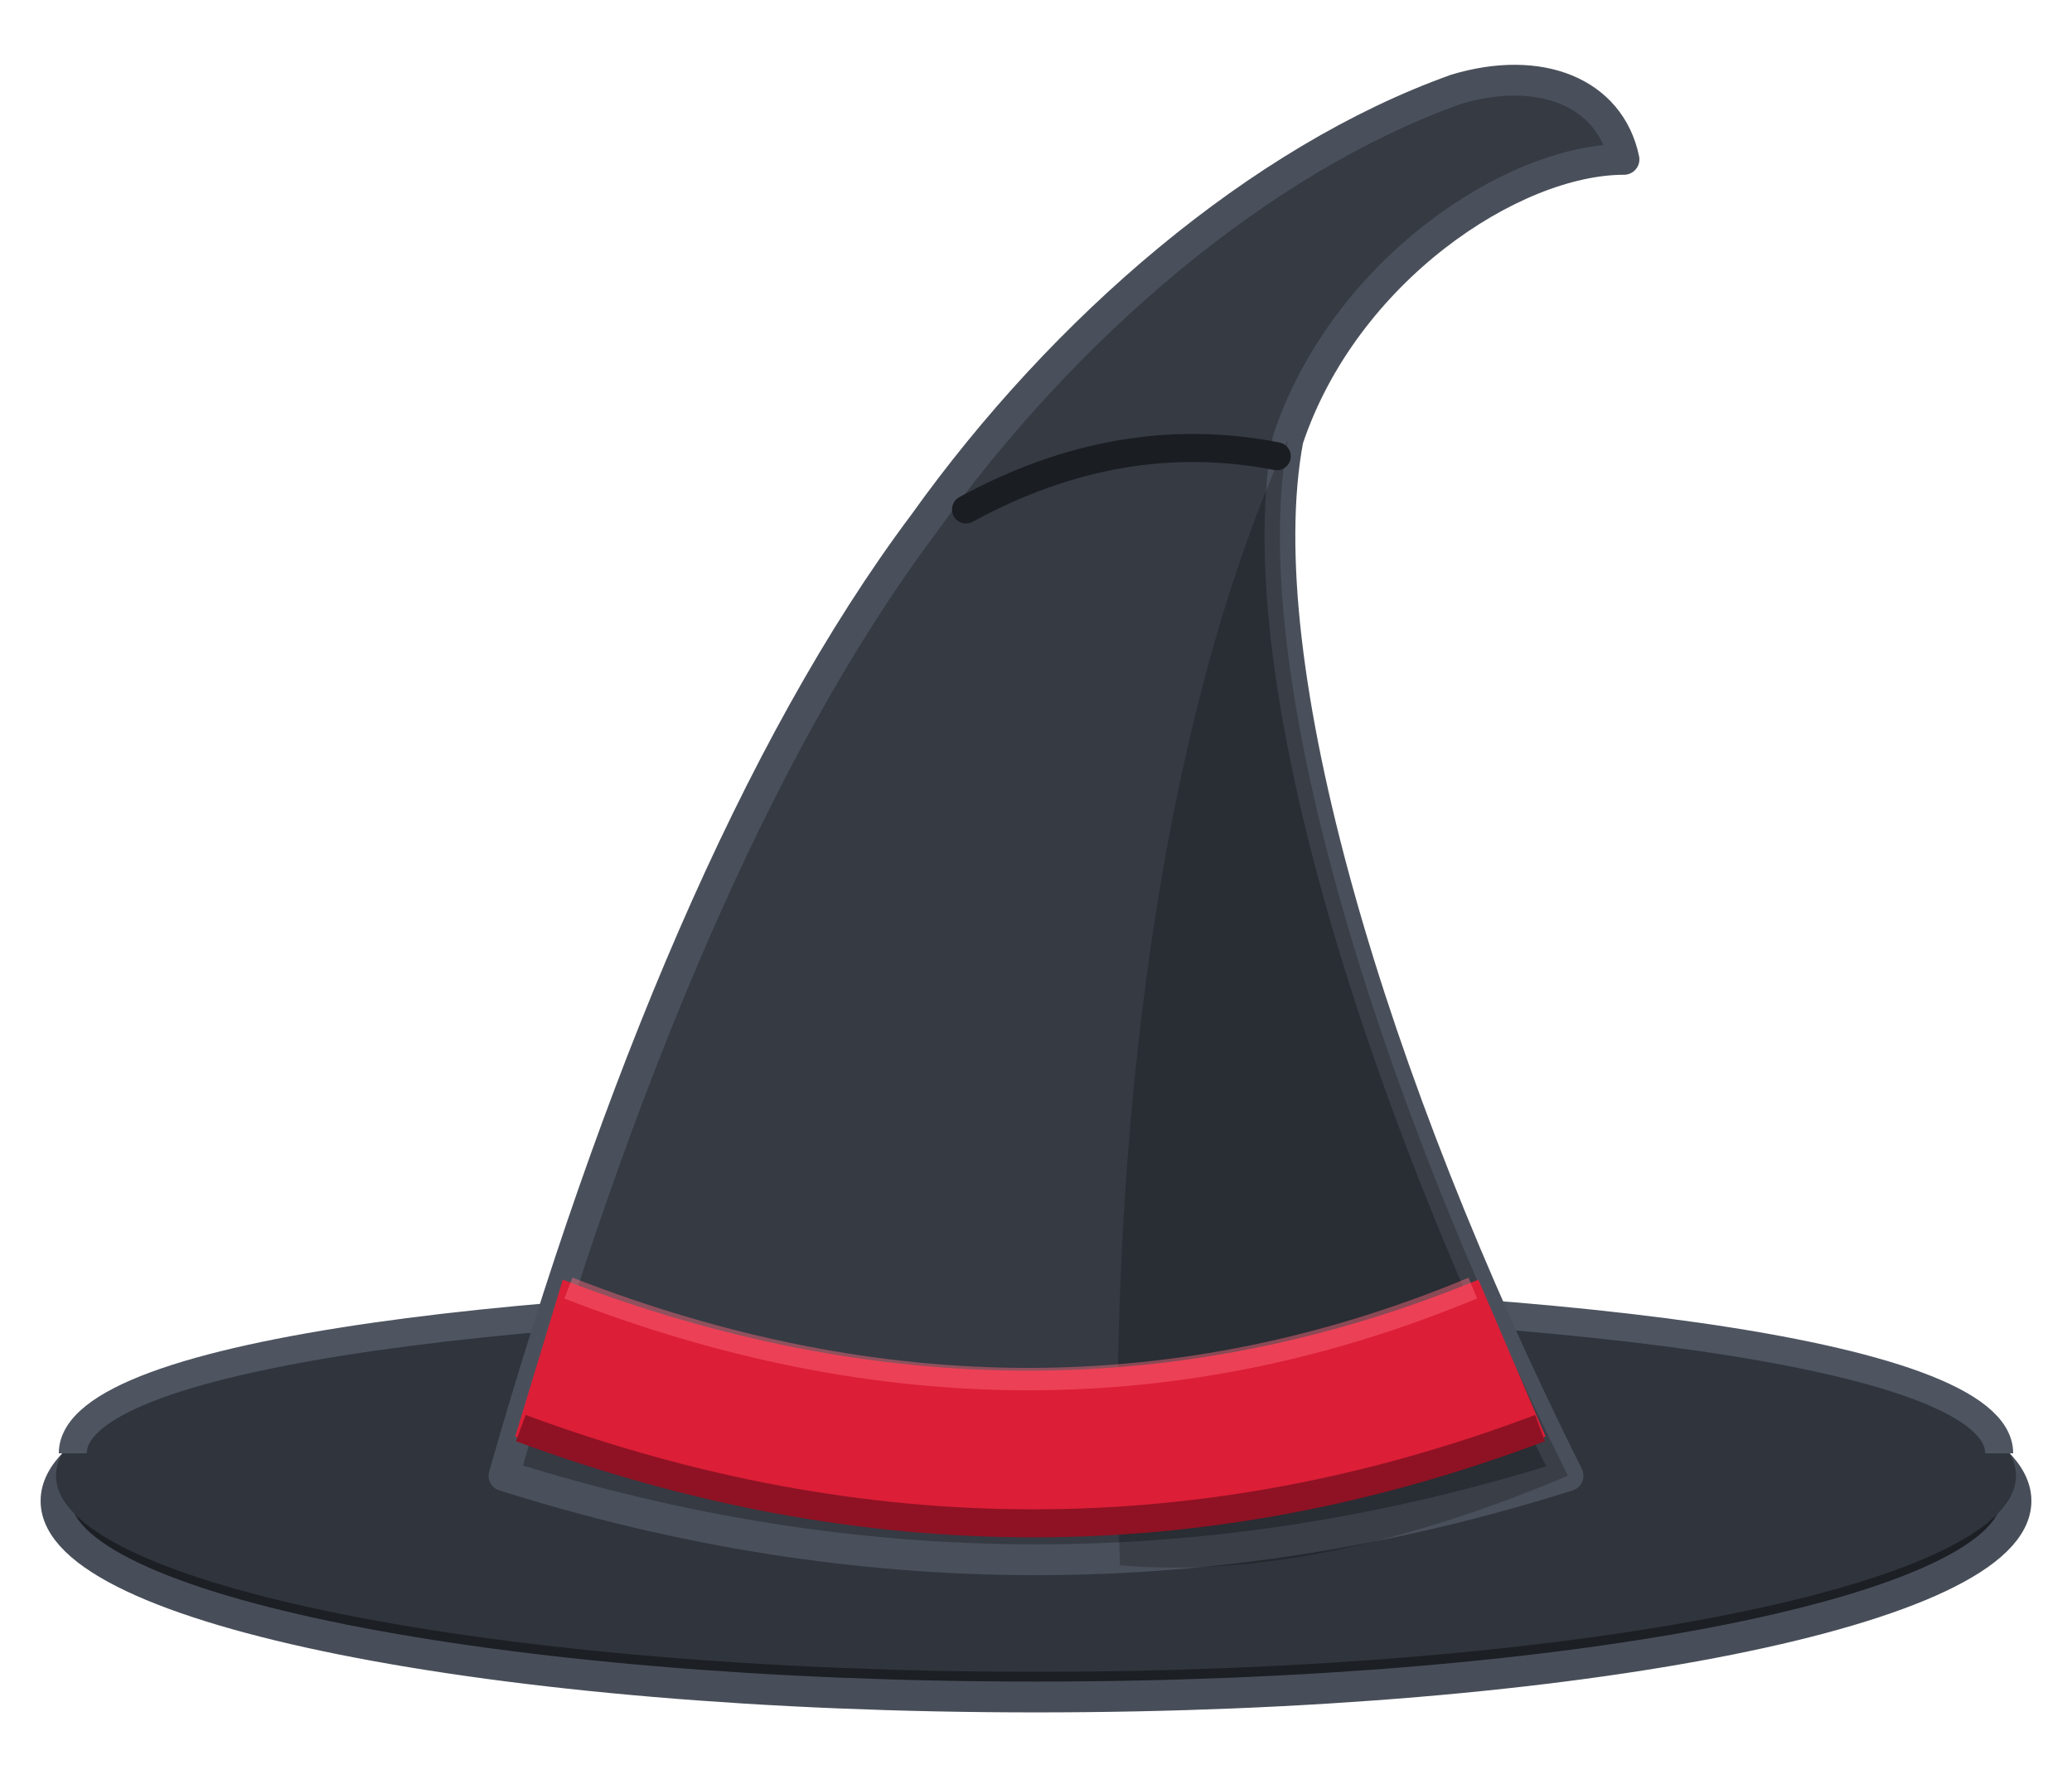
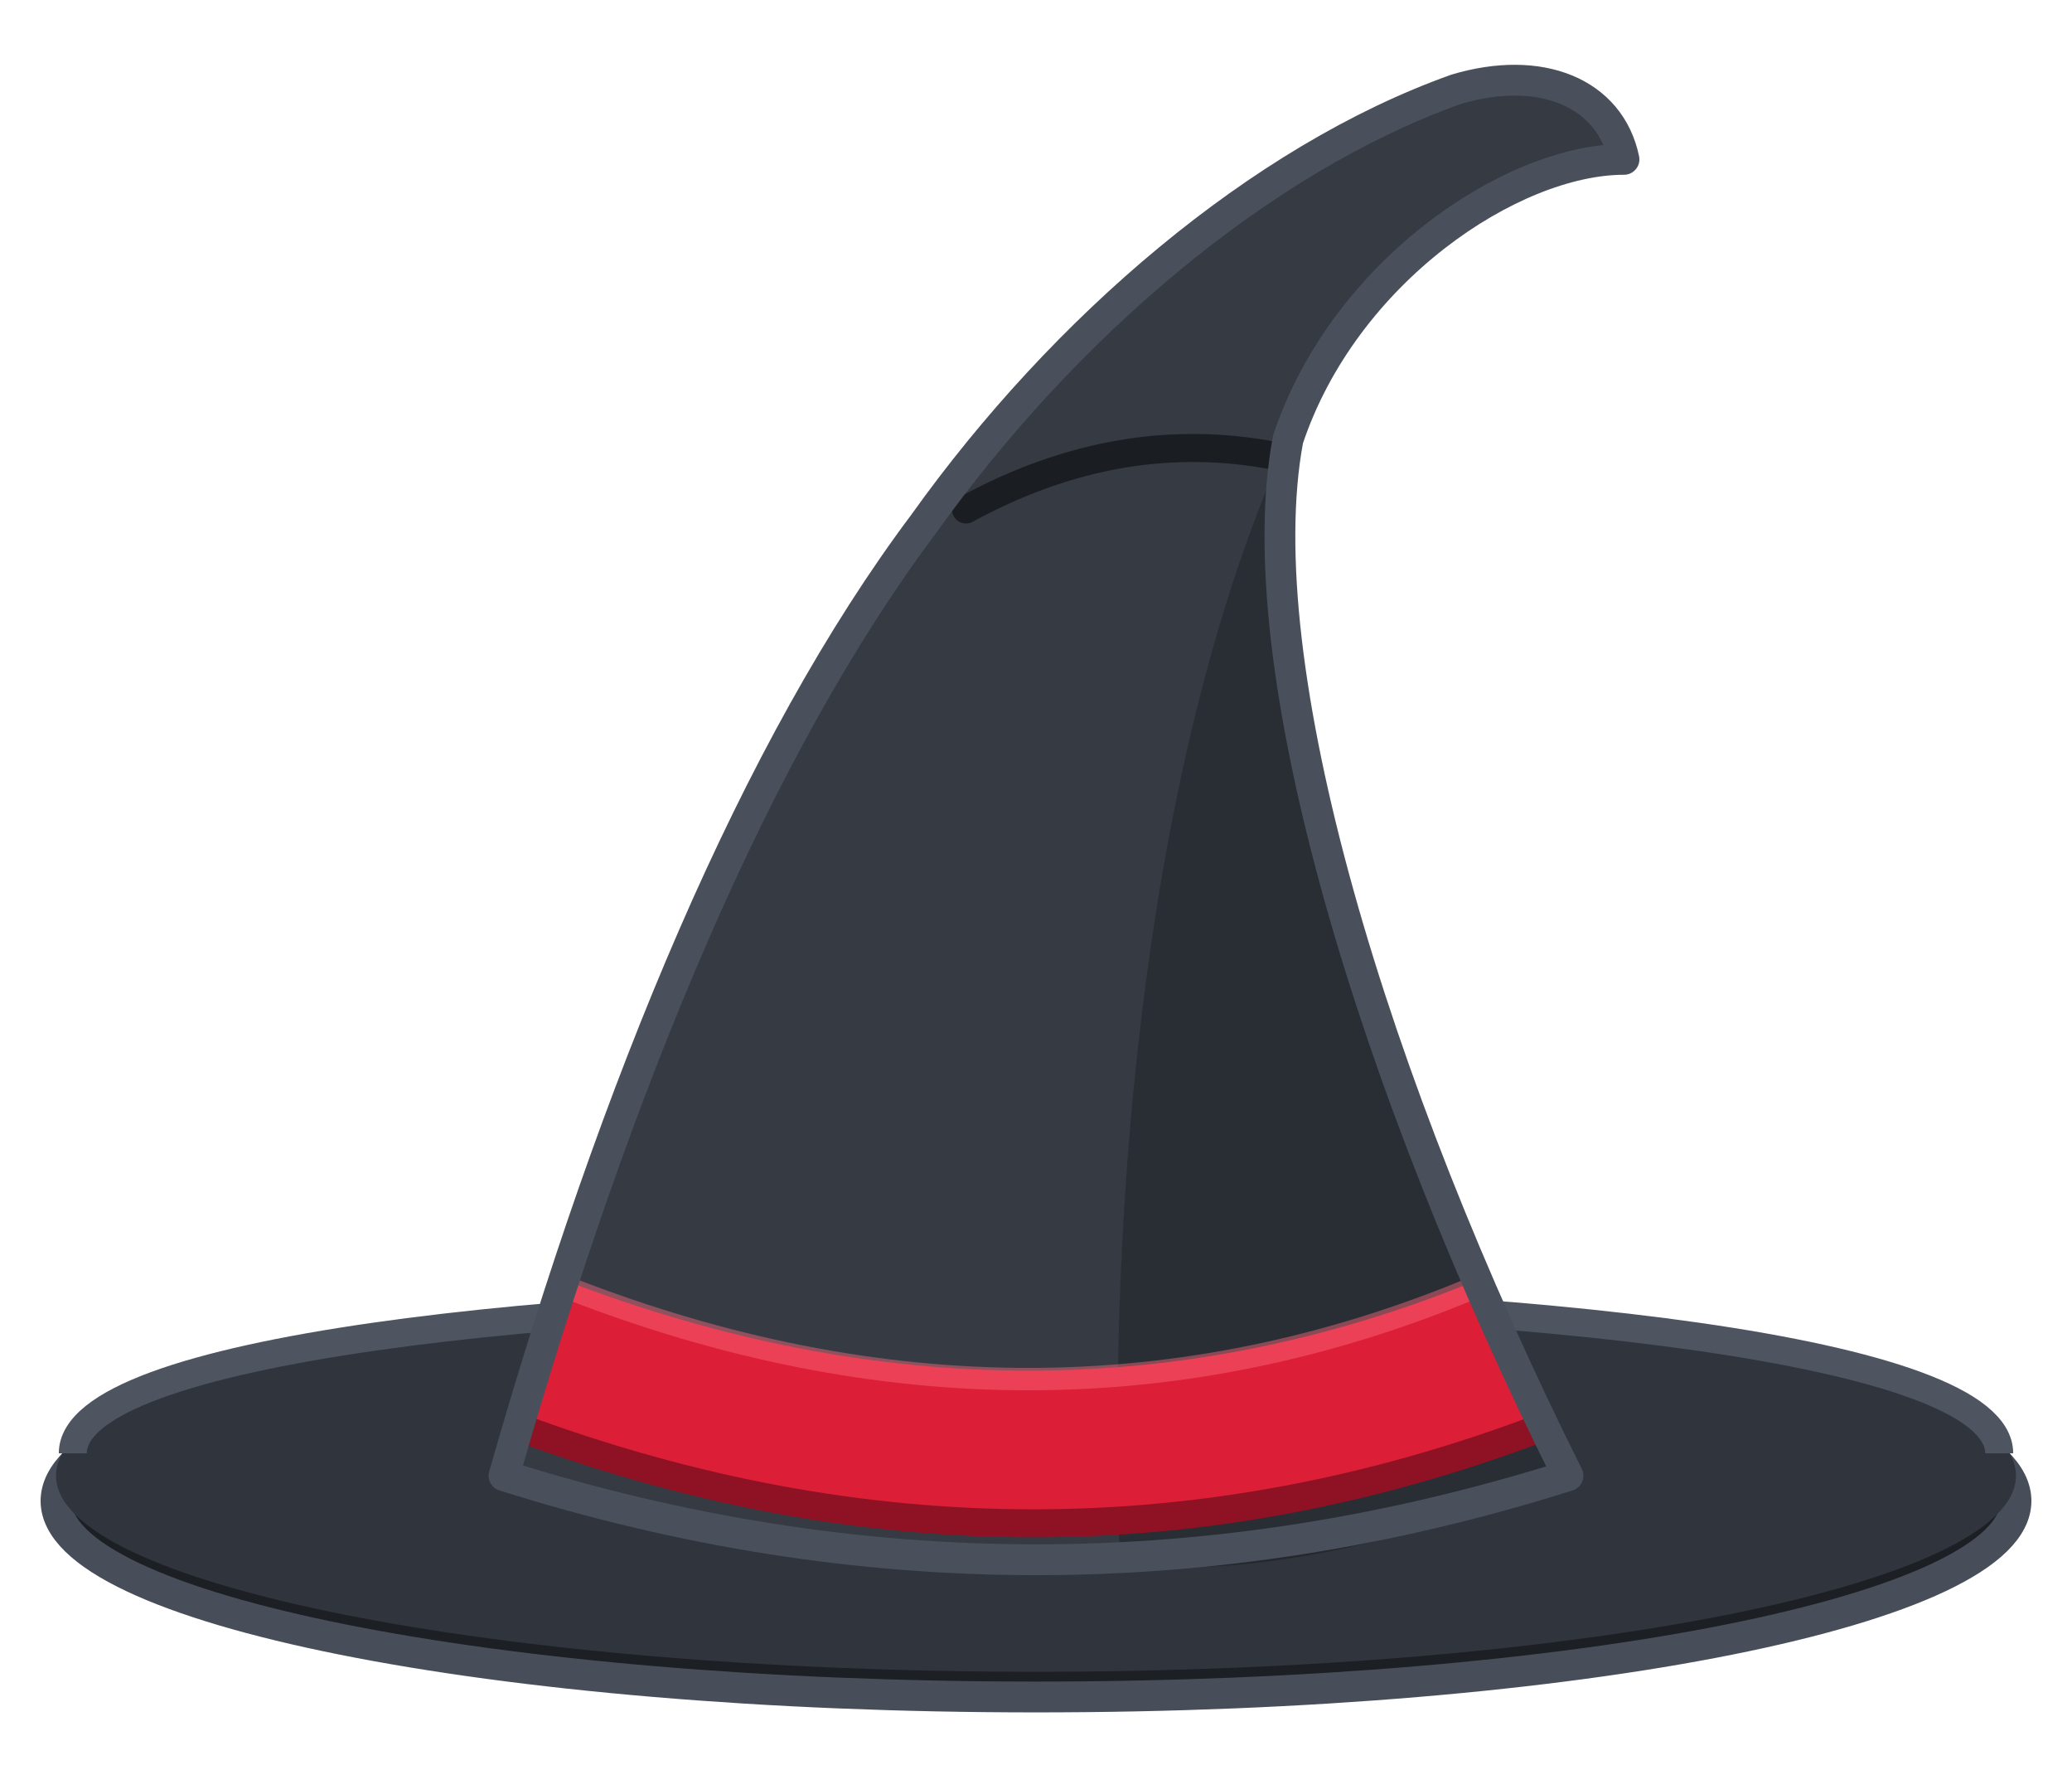
<svg xmlns="http://www.w3.org/2000/svg" width="74" height="63" viewBox="23 3 74 63">
  <g transform="translate(60 110) rotate(0 0 0) scale(1 1) translate(-60 -110) translate(0 0)">
    <g transform="translate(0 -0.31) rotate(0 60 56) rotate(0 25 56)">
      <path d="M25 56.9C25 53.03 40.67 49.9 60 49.9C79.33 49.9 95 53.03 95 56.9C95 60.77 79.33 63.9 60 63.9C40.67 63.9 25 60.77 25 56.9Z" fill="#1C1F24" stroke="#484E59" stroke-width="1.1" />
      <path d="M25 56C25 52.13 40.67 49 60 49C79.33 49 95 52.13 95 56C95 59.87 79.33 63 60 63C40.67 63 25 59.87 25 56Z" fill="#30343C" />
      <path d="M25.6 55.2C25.6 47.8 94.4 47.8 94.4 55.2" fill="none" stroke="#4E5561" stroke-width="1" />
-       <path d="M41 56C45 42 50 30 56 22C61 15 68 9 75 6.5C78 5.6 80.5 6.6 81 9C77 9 71 13 69 19C67.5 27 72 42 79 56Q60 62 41 56Z" fill="#353A43" stroke="#4A505B" stroke-width="1.1" stroke-linejoin="round" />
+       <path d="M41 56C45 42 50 30 56 22C61 15 68 9 75 6.5C78 5.6 80.5 6.6 81 9C77 9 71 13 69 19C67.5 27 72 42 79 56Q60 62 41 56Z" fill="#353A43" />
      <path d="M69 19C67.5 27 72 42 79 56Q70 59.8 63 59.2C62.5 46 64 30 69 19Z" fill="#000000" opacity="0.22" />
      <path d="M57.5 21.5Q63 18.5 68.6 19.6" fill="none" stroke="#1A1D22" stroke-width="1" stroke-linecap="round" />
      <path d="M43.1 49Q60 55.5 75.8 49L78.2 54.6Q60 61.4 41.4 54.6Z" fill="#DC1E37" />
      <path d="M43.3 49.3Q60 55.8 75.6 49.3" fill="none" stroke="#FF6B7D" stroke-width="0.8" opacity="0.45" />
      <path d="M41.6 54.3Q60 61.1 78 54.3" fill="none" stroke="#8E1223" stroke-width="1" />
+       <path d="M41 56C45 42 50 30 56 22C61 15 68 9 75 6.5C78 5.6 80.5 6.6 81 9C77 9 71 13 69 19C67.5 27 72 42 79 56Q60 62 41 56Z" fill="none" stroke="#4A505B" stroke-width="1.1" stroke-linejoin="round" />
    </g>
  </g>
</svg>
